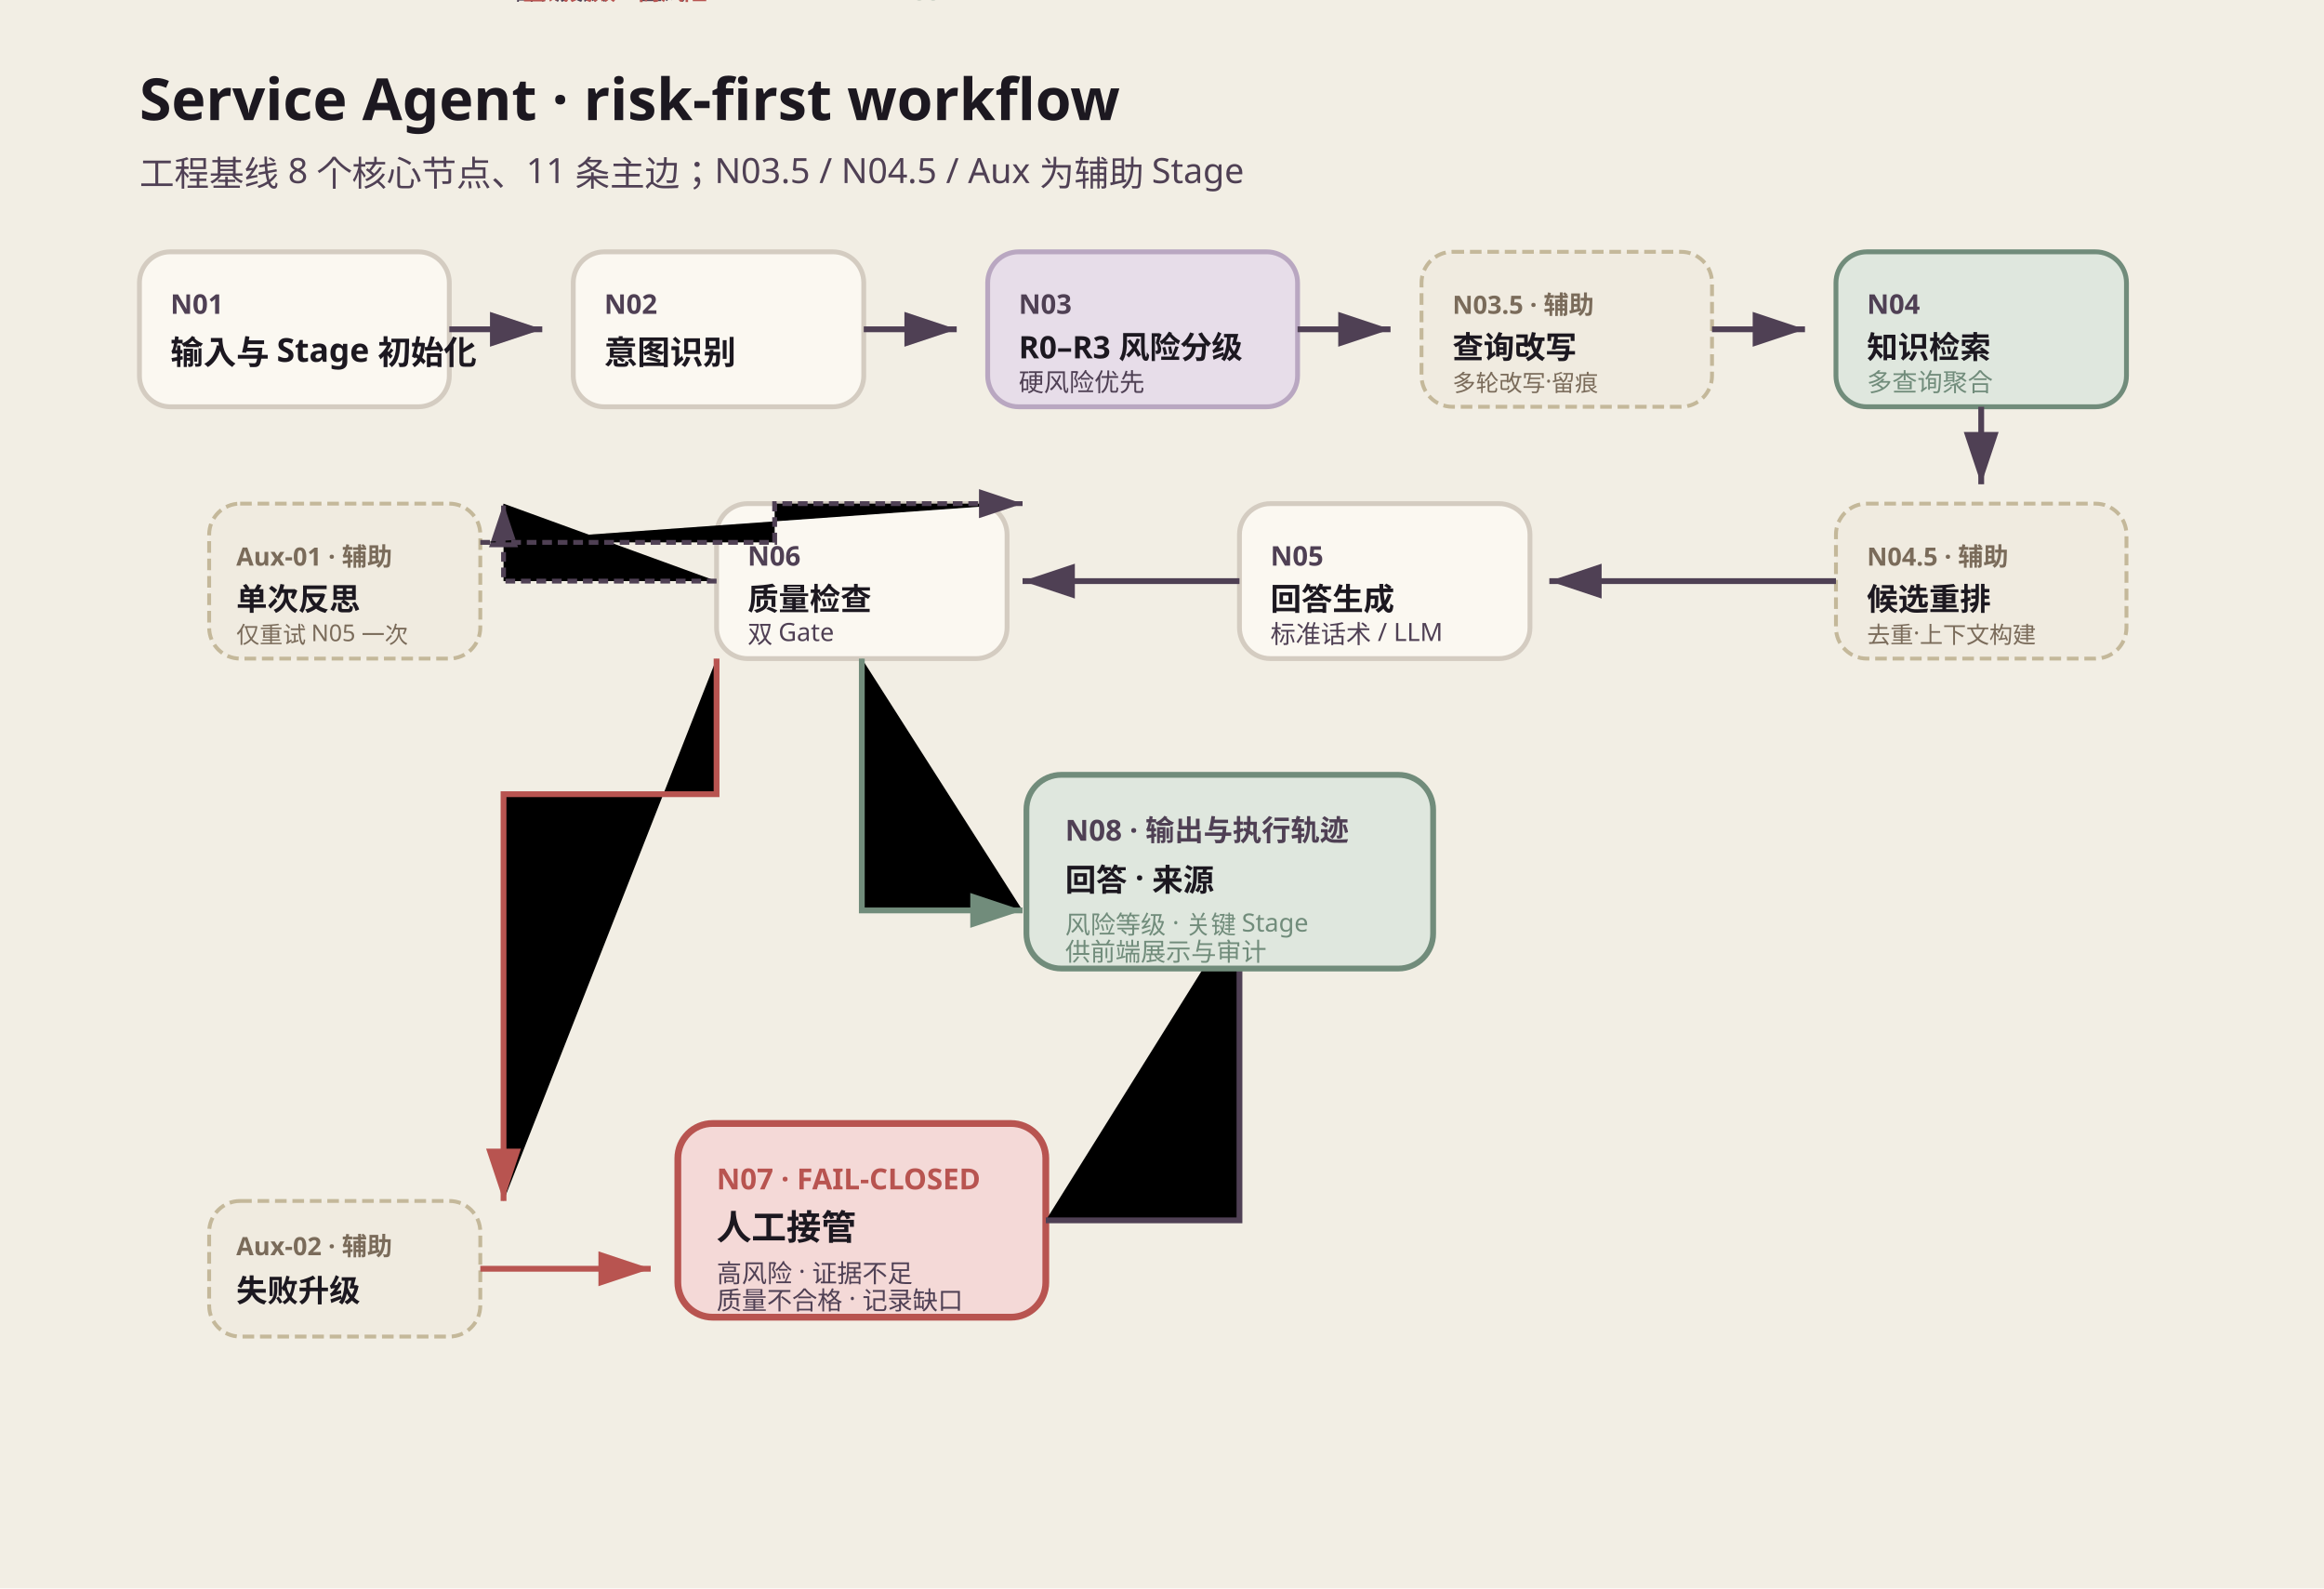
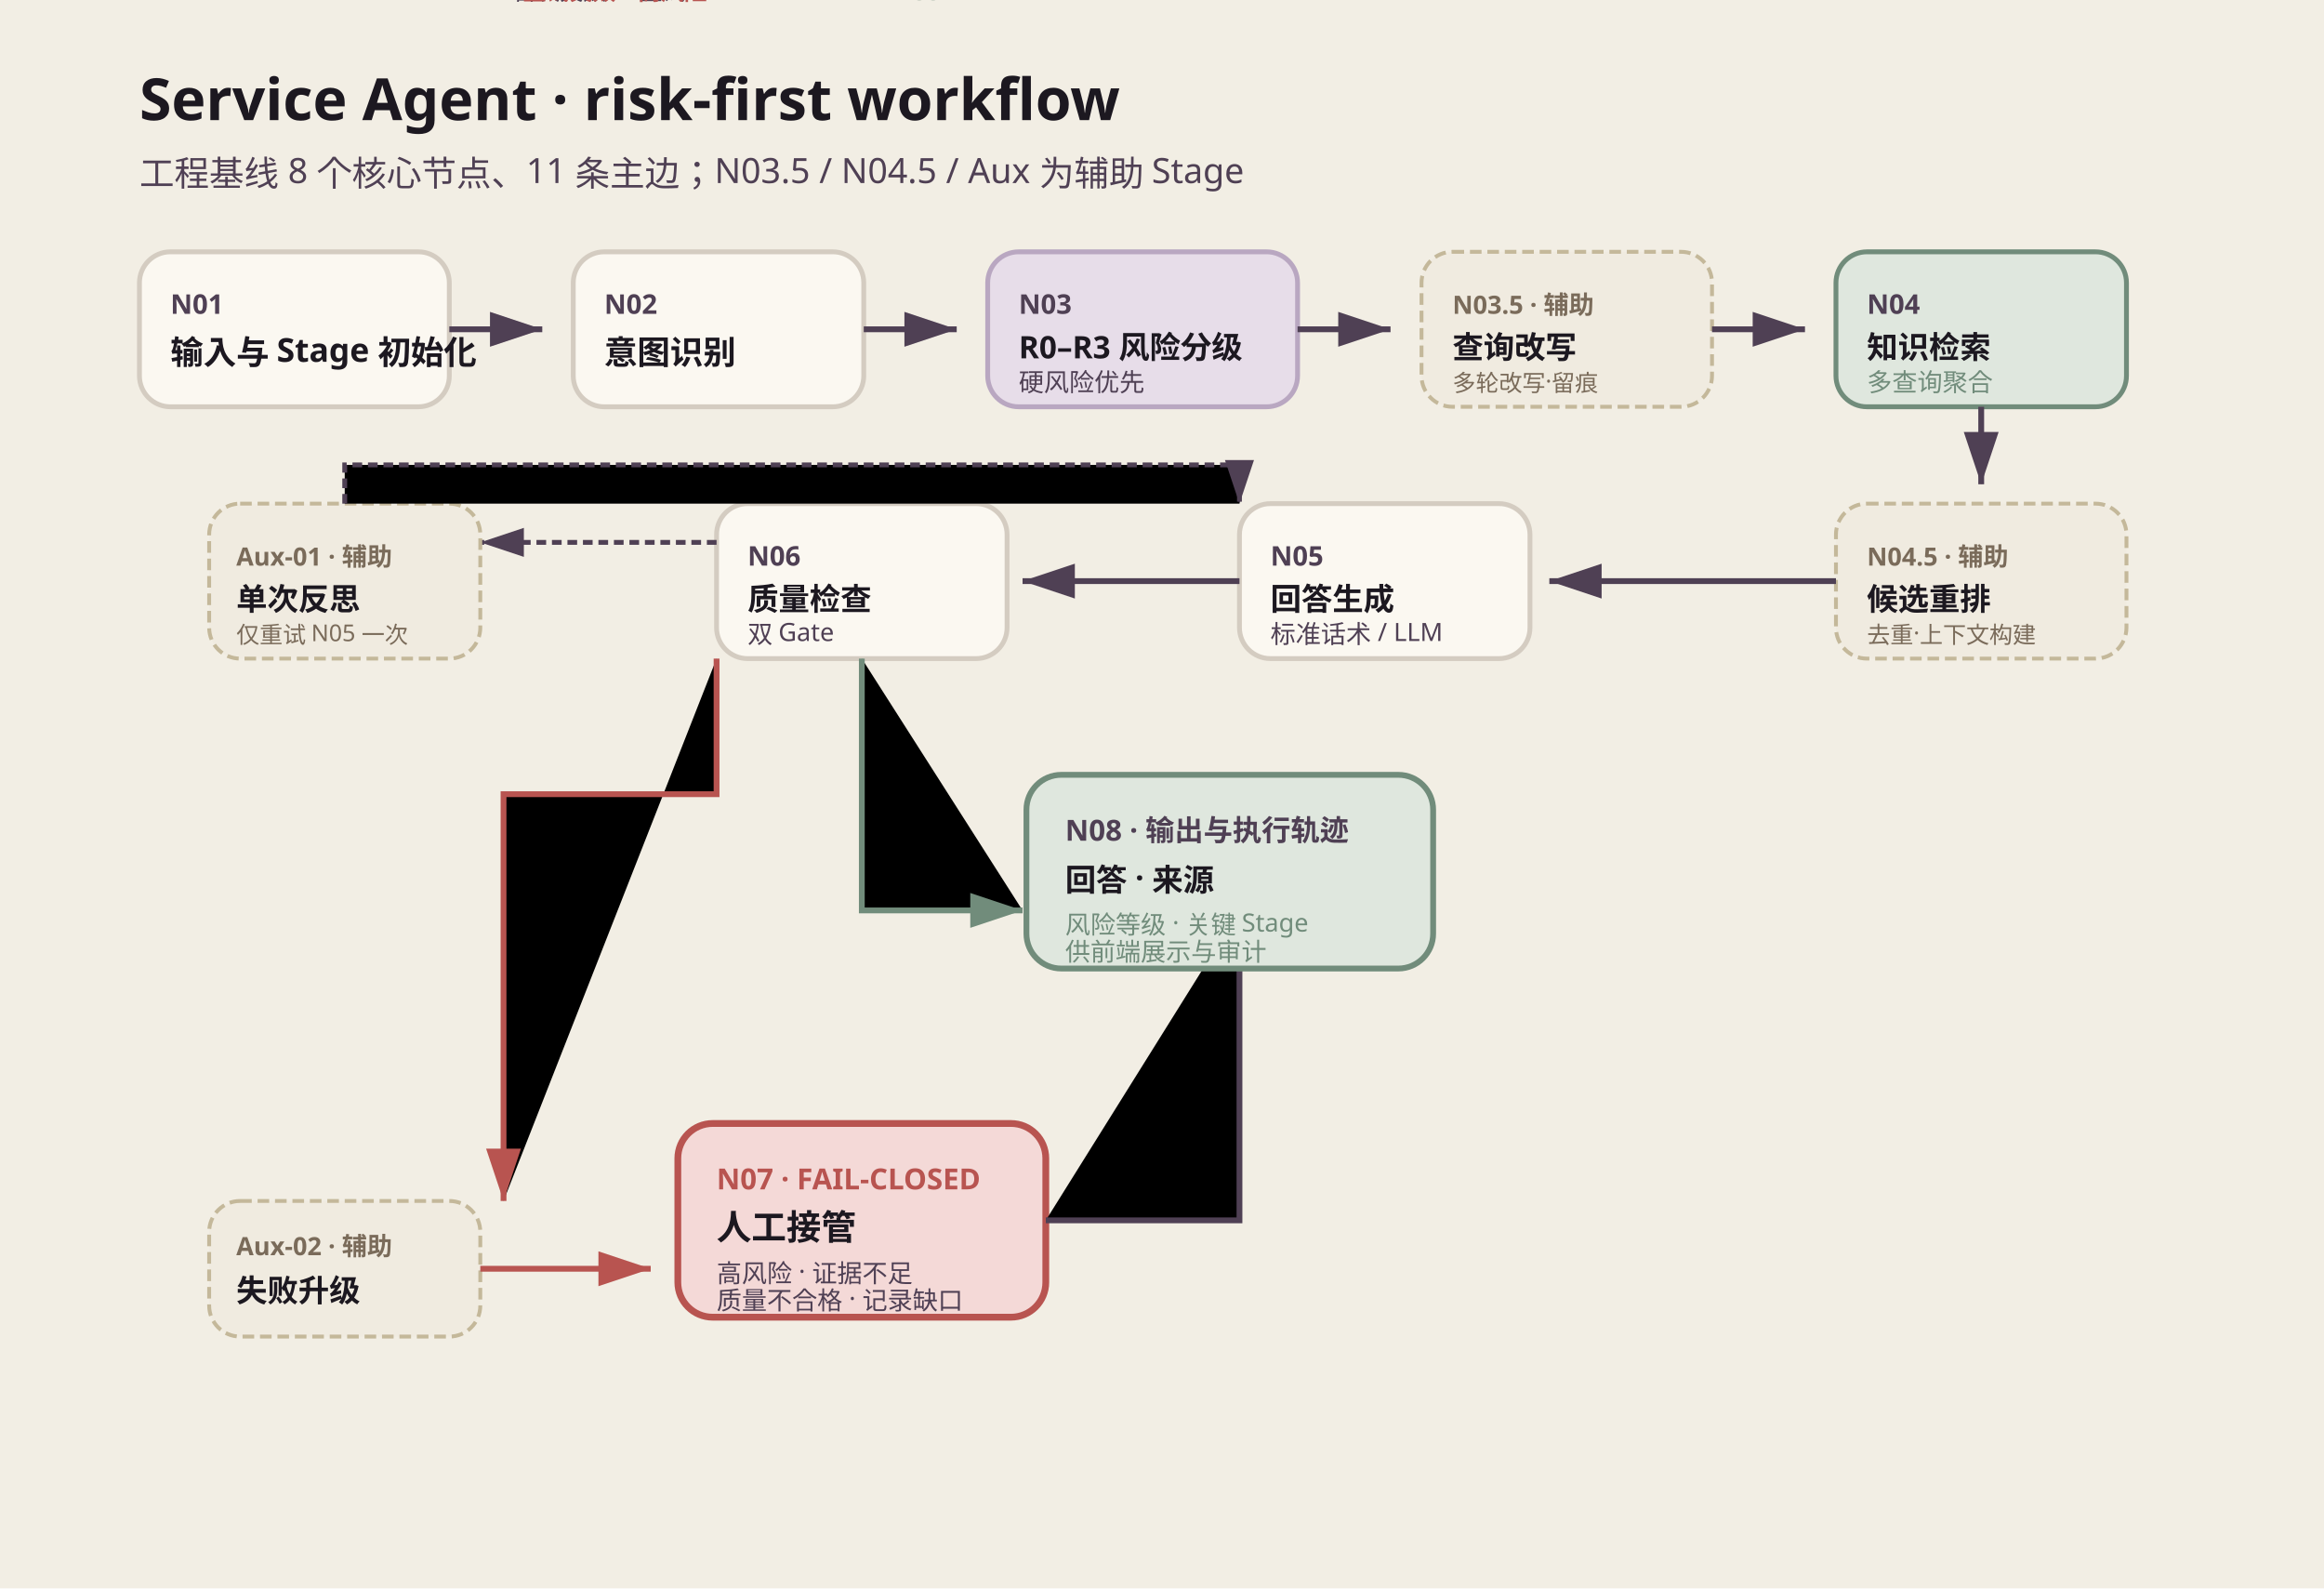
<svg xmlns="http://www.w3.org/2000/svg" viewBox="0 0 1200 820" role="img" aria-labelledby="title desc">
  <rect width="1200" height="820" fill="#F2EEE4" />
  <text x="72" y="62" fill="#1C1820" font-size="30" font-family="sans-serif" font-weight="700">Service Agent · risk-first workflow</text>
  <text x="72" y="96" fill="#4F4054" font-size="18" font-family="sans-serif">工程基线 8 个核心节点、11 条主边；N03.5 / N04.5 / Aux 为辅助 Stage</text>
  <defs>
    <marker id="arrow" markerWidth="10" markerHeight="10" refX="9" refY="3" orient="auto">
      <path d="M0,0 L0,6 L9,3 z" fill="#4F4054" />
    </marker>
    <marker id="arrowRed" markerWidth="10" markerHeight="10" refX="9" refY="3" orient="auto">
      <path d="M0,0 L0,6 L9,3 z" fill="#B85450" />
    </marker>
    <marker id="arrowGreen" markerWidth="10" markerHeight="10" refX="9" refY="3" orient="auto">
      <path d="M0,0 L0,6 L9,3 z" fill="#718C7B" />
    </marker>
  </defs>
  <g font-family="sans-serif">
    <g transform="translate(72 130)">
      <rect width="160" height="80" rx="16" fill="#FBF8F1" stroke="#D4CCC1" stroke-width="2.5" />
      <text x="16" y="32" fill="#4F4054" font-size="14" font-weight="700">N01</text>
      <text x="16" y="58" fill="#1C1820" font-size="17" font-weight="700">输入与 Stage 初始化</text>
    </g>
    <path d="M232 170 H280" stroke="#4F4054" stroke-width="3" marker-end="url(#arrow)" />
    <g transform="translate(296 130)">
      <rect width="150" height="80" rx="16" fill="#FBF8F1" stroke="#D4CCC1" stroke-width="2.5" />
      <text x="16" y="32" fill="#4F4054" font-size="14" font-weight="700">N02</text>
      <text x="16" y="58" fill="#1C1820" font-size="17" font-weight="700">意图识别</text>
    </g>
    <path d="M446 170 H494" stroke="#4F4054" stroke-width="3" marker-end="url(#arrow)" />
    <g transform="translate(510 130)">
      <rect width="160" height="80" rx="16" fill="#E7DDE9" stroke="#B9A7C1" stroke-width="2.5" />
      <text x="16" y="32" fill="#4F4054" font-size="14" font-weight="700">N03</text>
      <text x="16" y="55" fill="#1C1820" font-size="16" font-weight="700">R0–R3 风险分级</text>
      <text x="16" y="72" fill="#4F4054" font-size="13">硬风险优先</text>
    </g>
    <path d="M670 170 H718" stroke="#4F4054" stroke-width="3" marker-end="url(#arrow)" />
    <g transform="translate(734 130)">
      <rect width="150" height="80" rx="16" fill="#F0EBE0" stroke="#C4B89A" stroke-width="2" stroke-dasharray="6 3" />
      <text x="16" y="32" fill="#7A6B5A" font-size="13" font-weight="700">N03.5 · 辅助</text>
      <text x="16" y="55" fill="#1C1820" font-size="16" font-weight="700">查询改写</text>
      <text x="16" y="72" fill="#7A6B5A" font-size="12">多轮改写·留痕</text>
    </g>
    <path d="M884 170 H932" stroke="#4F4054" stroke-width="3" marker-end="url(#arrow)" />
    <g transform="translate(948 130)">
      <rect width="150" height="80" rx="16" fill="#DFE7DE" stroke="#718C7B" stroke-width="2.5" />
      <text x="16" y="32" fill="#4F4054" font-size="14" font-weight="700">N04</text>
      <text x="16" y="55" fill="#1C1820" font-size="16" font-weight="700">知识检索</text>
      <text x="16" y="72" fill="#718C7B" font-size="13">多查询聚合</text>
    </g>
    <path d="M1023 210 V250" stroke="#4F4054" stroke-width="3" marker-end="url(#arrow)" />
    <g transform="translate(948 260)">
      <rect width="150" height="80" rx="16" fill="#F0EBE0" stroke="#C4B89A" stroke-width="2" stroke-dasharray="6 3" />
      <text x="16" y="32" fill="#7A6B5A" font-size="13" font-weight="700">N04.5 · 辅助</text>
      <text x="16" y="55" fill="#1C1820" font-size="16" font-weight="700">候选重排</text>
      <text x="16" y="72" fill="#7A6B5A" font-size="12">去重·上下文构建</text>
    </g>
    <path d="M948 300 H800" stroke="#4F4054" stroke-width="3" marker-end="url(#arrow)" />
    <g transform="translate(640 260)">
      <rect width="150" height="80" rx="16" fill="#FBF8F1" stroke="#D4CCC1" stroke-width="2.5" />
      <text x="16" y="32" fill="#4F4054" font-size="14" font-weight="700">N05</text>
      <text x="16" y="55" fill="#1C1820" font-size="16" font-weight="700">回答生成</text>
      <text x="16" y="72" fill="#4F4054" font-size="13">标准话术 / LLM</text>
    </g>
    <path d="M640 300 H528" stroke="#4F4054" stroke-width="3" marker-end="url(#arrow)" />
    <g transform="translate(370 260)">
      <rect width="150" height="80" rx="16" fill="#FBF8F1" stroke="#D4CCC1" stroke-width="2.5" />
      <text x="16" y="32" fill="#4F4054" font-size="14" font-weight="700">N06</text>
      <text x="16" y="55" fill="#1C1820" font-size="16" font-weight="700">质量检查</text>
      <text x="16" y="72" fill="#4F4054" font-size="13">双 Gate</text>
    </g>
    <path d="M445 340 V470 H528" stroke="#718C7B" stroke-width="3" marker-end="url(#arrowGreen)" />
    <text x="455 430" fill="#718C7B" font-size="13" font-weight="700">PASS</text>
-     <path d="M370 300 H260 V300 H260 V260" stroke="#4F4054" stroke-width="2.5" stroke-dasharray="5 3" marker-end="url(#arrow)" />
-     <text x="265 285" fill="#4F4054" font-size="12">首次失败</text>
+     <path d="M370 280 H248" stroke="#4F4054" stroke-width="2.5" stroke-dasharray="5 3" marker-end="url(#arrow)" />
+     <text x="265 270" fill="#4F4054" font-size="12">首次失败</text>
    <g transform="translate(108 260)">
      <rect width="140" height="80" rx="16" fill="#F0EBE0" stroke="#C4B89A" stroke-width="2" stroke-dasharray="6 3" />
      <text x="14" y="32" fill="#7A6B5A" font-size="13" font-weight="700">Aux-01 · 辅助</text>
      <text x="14" y="55" fill="#1C1820" font-size="16" font-weight="700">单次反思</text>
      <text x="14" y="72" fill="#7A6B5A" font-size="12">仅重试 N05 一次</text>
    </g>
-     <path d="M248 280 H400 V260 H528" stroke="#4F4054" stroke-width="2.5" stroke-dasharray="5 3" marker-end="url(#arrow)" />
-     <text x="330 255" fill="#4F4054" font-size="12">重试</text>
+     <path d="M178 260 V240 H640 V260" stroke="#4F4054" stroke-width="2.5" stroke-dasharray="5 3" marker-end="url(#arrow)" />
+     <text x="330 232" fill="#4F4054" font-size="12">重试 N05</text>
    <path d="M370 340 V410 H260 V620" stroke="#B85450" stroke-width="3" marker-end="url(#arrowRed)" />
    <text x="270 400" fill="#B85450" font-size="12" font-weight="700">重试失败 / 高风险</text>
    <g transform="translate(108 620)">
      <rect width="140" height="70" rx="16" fill="#F0EBE0" stroke="#C4B89A" stroke-width="2" stroke-dasharray="6 3" />
      <text x="14" y="28" fill="#7A6B5A" font-size="13" font-weight="700">Aux-02 · 辅助</text>
      <text x="14" y="52" fill="#1C1820" font-size="16" font-weight="700">失败升级</text>
    </g>
    <path d="M248 655 H336" stroke="#B85450" stroke-width="3" marker-end="url(#arrowRed)" />
    <g transform="translate(350 580)">
      <rect width="190" height="100" rx="18" fill="#F4D9D7" stroke="#B85450" stroke-width="3.5" />
      <text x="20" y="34" fill="#B85450" font-size="15" font-weight="700">N07 · FAIL-CLOSED</text>
      <text x="20" y="60" fill="#1C1820" font-size="18" font-weight="700">人工接管</text>
      <text x="20" y="82" fill="#4F4054" font-size="13">高风险 · 证据不足</text>
      <text x="20" y="96" fill="#4F4054" font-size="13">质量不合格 · 记录缺口</text>
    </g>
    <path d="M540 630 H640 V470" stroke="#4F4054" stroke-width="3" marker-end="url(#arrow)" />
    <g transform="translate(530 400)">
      <rect width="210" height="100" rx="18" fill="#DFE7DE" stroke="#718C7B" stroke-width="3" />
      <text x="20" y="34" fill="#4F4054" font-size="15" font-weight="700">N08 · 输出与执行轨迹</text>
      <text x="20" y="60" fill="#1C1820" font-size="16" font-weight="700">回答 · 来源</text>
      <text x="20" y="82" fill="#718C7B" font-size="13">风险等级 · 关键 Stage</text>
      <text x="20" y="96" fill="#718C7B" font-size="13">供前端展示与审计</text>
    </g>
  </g>
</svg>
